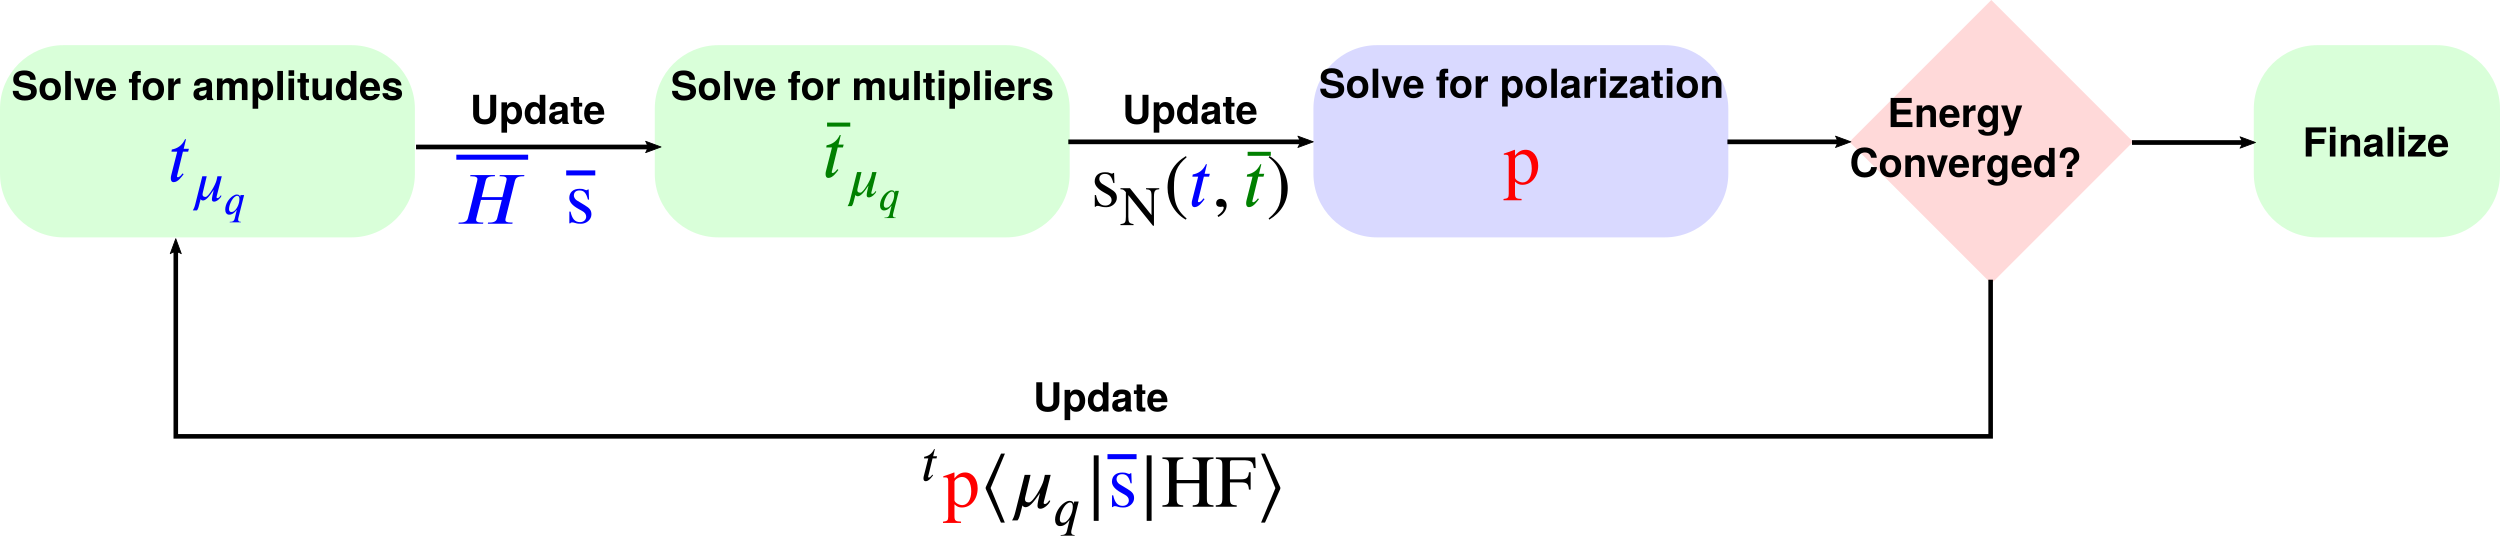
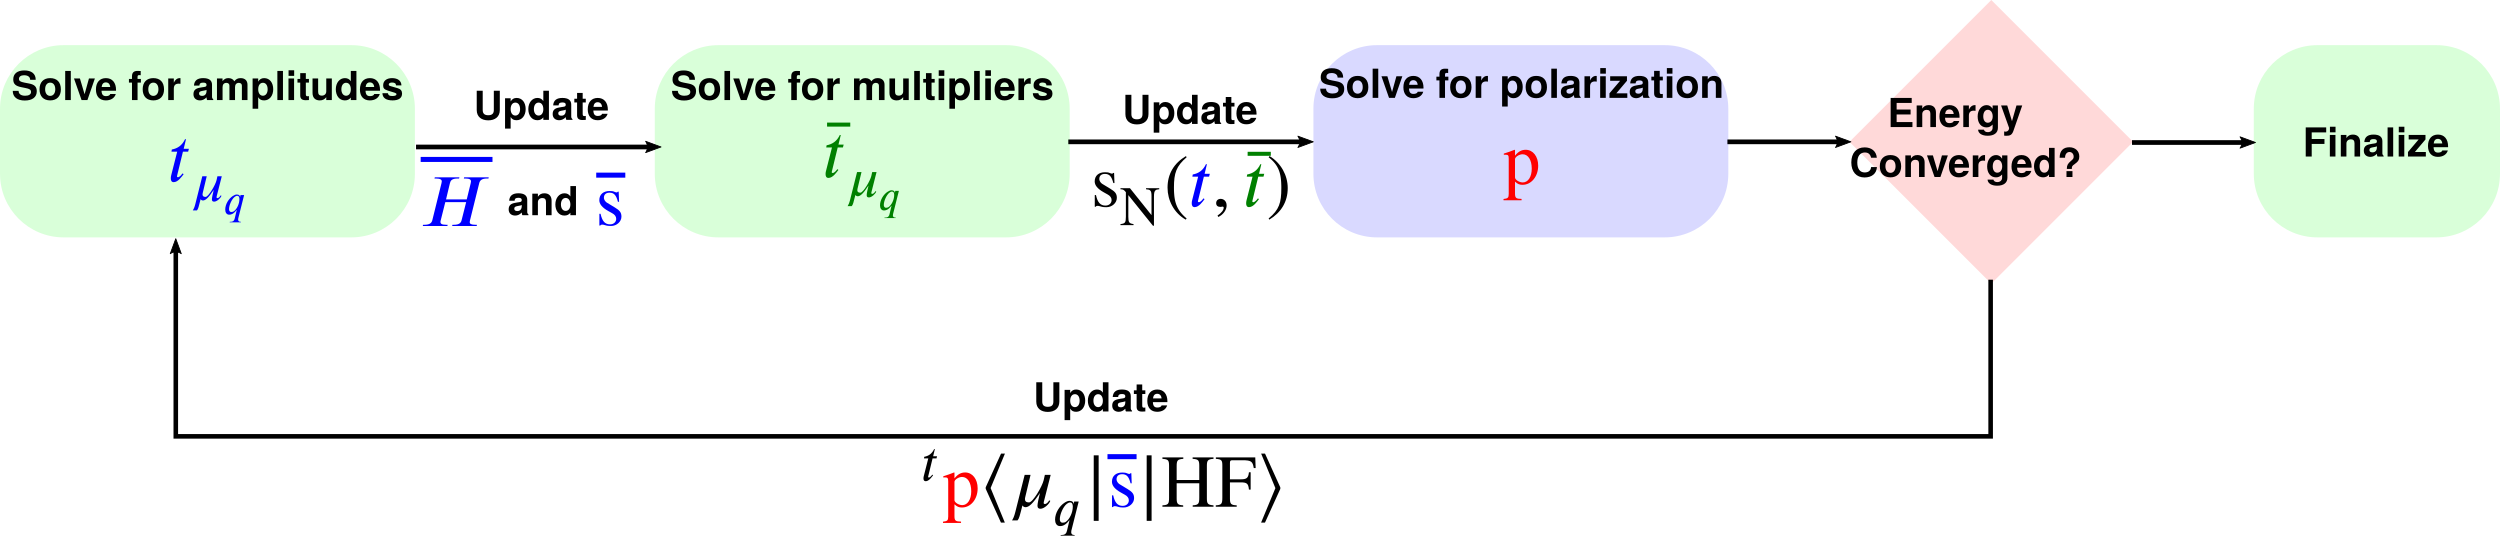
<svg xmlns="http://www.w3.org/2000/svg" width="375.977mm" height="80.556mm" viewBox="0 0 1332.201 285.436" id="svg2" version="1.1">
  <defs id="defs4">
    <marker orient="auto" refY="0" refX="0" id="marker10873" style="overflow:visible">
      <path id="path10875" style="fill:#000000;fill-opacity:1;fill-rule:evenodd;stroke:#000000;stroke-width:0.625;stroke-linejoin:round;stroke-opacity:1" d="M 8.719,4.034 -2.207,0.016 8.719,-4.002 c -1.745,2.372 -1.735,5.617 -6e-7,8.035 z" transform="matrix(-0.3,0,0,-0.3,0.69,0)" />
    </marker>
    <marker style="overflow:visible" id="marker6535" refX="0" refY="0" orient="auto">
      <path transform="matrix(-0.3,0,0,-0.3,0.69,0)" d="M 8.719,4.034 -2.207,0.016 8.719,-4.002 c -1.745,2.372 -1.735,5.617 -6e-7,8.035 z" style="fill:#000000;fill-opacity:1;fill-rule:evenodd;stroke:#000000;stroke-width:0.625;stroke-linejoin:round;stroke-opacity:1" id="path6537" />
    </marker>
    <marker orient="auto" refY="0" refX="0" id="Arrow2Send" style="overflow:visible">
      <path id="path5075" style="fill:#000000;fill-opacity:1;fill-rule:evenodd;stroke:#000000;stroke-width:0.625;stroke-linejoin:round;stroke-opacity:1" d="M 8.719,4.034 -2.207,0.016 8.719,-4.002 c -1.745,2.372 -1.735,5.617 -6e-7,8.035 z" transform="matrix(-0.3,0,0,-0.3,0.69,0)" />
    </marker>
    <marker orient="auto" refY="0" refX="0" id="Arrow2Send-3-3" style="overflow:visible">
      <path id="path5075-9-9" style="fill:#000000;fill-opacity:1;fill-rule:evenodd;stroke:#000000;stroke-width:0.625;stroke-linejoin:round;stroke-opacity:1" d="M 8.719,4.034 -2.207,0.016 8.719,-4.002 c -1.745,2.372 -1.735,5.617 -6e-7,8.035 z" transform="matrix(-0.3,0,0,-0.3,0.69,0)" />
    </marker>
    <marker orient="auto" refY="0" refX="0" id="Arrow2Send-3-3-4" style="overflow:visible">
      <path id="path5075-9-9-1" style="fill:#000000;fill-opacity:1;fill-rule:evenodd;stroke:#000000;stroke-width:0.625;stroke-linejoin:round;stroke-opacity:1" d="M 8.719,4.034 -2.207,0.016 8.719,-4.002 c -1.745,2.372 -1.735,5.617 -6e-7,8.035 z" transform="matrix(-0.3,0,0,-0.3,0.69,0)" />
    </marker>
  </defs>
  <g id="layer1" transform="translate(239.0172,-290.5999)" style="display:inline">
    <rect style="opacity:0.15;fill:#00ff00;fill-opacity:1;stroke:none;stroke-width:5;stroke-linecap:butt;stroke-linejoin:miter;stroke-miterlimit:4;stroke-dasharray:none;stroke-dashoffset:0;stroke-opacity:1" id="rect4138-9" width="221.09" height="102.436" x="109.902" y="314.661" rx="33.903" ry="33.903" />
    <rect style="opacity:0.15;fill:#00ff00;fill-opacity:1;stroke:none;stroke-width:5;stroke-linecap:butt;stroke-linejoin:miter;stroke-miterlimit:4;stroke-dasharray:none;stroke-dashoffset:0;stroke-opacity:1" id="rect4138" width="221.09" height="102.436" x="-239.017" y="314.661" rx="33.903" ry="33.903" />
    <rect style="opacity:0.15;fill:#0000ff;fill-opacity:1;stroke:none;stroke-width:5;stroke-linecap:butt;stroke-linejoin:miter;stroke-miterlimit:4;stroke-dasharray:none;stroke-dashoffset:0;stroke-opacity:1" id="rect4138-93" width="221.09" height="102.436" x="460.873" y="314.661" rx="33.903" ry="33.903" />
    <path style="opacity:0.15;fill:#ff0000;fill-opacity:1;stroke:none;stroke-width:5;stroke-linecap:butt;stroke-linejoin:miter;stroke-miterlimit:4;stroke-dasharray:none;stroke-dashoffset:0;stroke-opacity:1" id="path5014" d="m 822.093,441.739 -75.57,-75.57 75.57,-75.57 75.57,75.57 z" />
    <rect style="opacity:0.15;fill:#00ff00;fill-opacity:1;stroke:none;stroke-width:5;stroke-linecap:butt;stroke-linejoin:miter;stroke-miterlimit:4;stroke-dasharray:none;stroke-dashoffset:0;stroke-opacity:1" id="rect4138-9-2" width="131.191" height="102.436" x="961.993" y="314.661" rx="33.903" ry="33.903" />
    <path style="display:inline;fill:none;fill-rule:evenodd;stroke:#000000;stroke-width:2.5;stroke-linecap:butt;stroke-linejoin:miter;stroke-miterlimit:4;stroke-dasharray:none;stroke-opacity:1;marker-end:url(#Arrow2Send)" d="m -17.322,368.925 127.16,0" id="path5036" />
    <path style="display:inline;fill:none;fill-rule:evenodd;stroke:#000000;stroke-width:2.5;stroke-linecap:butt;stroke-linejoin:miter;stroke-miterlimit:4;stroke-dasharray:none;stroke-opacity:1;marker-end:url(#marker10873)" d="m 330.266,366.182 127.16,0" id="path5036-4" />
    <path style="display:inline;fill:none;fill-rule:evenodd;stroke:#000000;stroke-width:2.5;stroke-linecap:butt;stroke-linejoin:miter;stroke-miterlimit:4;stroke-dasharray:none;stroke-opacity:1;marker-end:url(#Arrow2Send-3-3)" d="m 681.487,366.182 62.407,0" id="path5036-4-0" />
    <path style="display:inline;fill:none;fill-rule:evenodd;stroke:#000000;stroke-width:2.5;stroke-linecap:butt;stroke-linejoin:miter;stroke-miterlimit:4;stroke-dasharray:none;stroke-opacity:1;marker-end:url(#Arrow2Send-3-3-4)" d="m 897.085,366.544 62.407,0" id="path5036-4-0-7" />
    <path style="display:inline;fill:none;fill-rule:evenodd;stroke:#000000;stroke-width:2.435;stroke-linecap:butt;stroke-linejoin:miter;stroke-miterlimit:4;stroke-dasharray:none;stroke-opacity:1;marker-end:url(#marker6535)" d="m 821.759,439.654 0,83.468 -967.103,0 0,-102.018" id="path10590" />
  </g>
  <g id="layer2" transform="translate(239.0172,-290.5999)" style="display:inline">
    <text xml:space="preserve" style="font-style:normal;font-weight:normal;font-size:21.292px;line-height:125%;font-family:sans-serif;letter-spacing:0px;word-spacing:0px;fill:#000000;fill-opacity:1;stroke:none;stroke-width:1px;stroke-linecap:butt;stroke-linejoin:miter;stroke-opacity:1" x="118.401" y="343.916" id="text4162-4">
      <tspan x="118.401" y="343.916" style="font-style:normal;font-variant:normal;font-weight:bold;font-stretch:normal;font-family:'TeX Gyre Heros';-inkscape-font-specification:'TeX Gyre Heros Bold'" id="tspan4967">Solve for multipliers</tspan>
    </text>
    <text xml:space="preserve" style="font-style:normal;font-weight:normal;font-size:21.292px;line-height:125%;font-family:sans-serif;letter-spacing:0px;word-spacing:0px;fill:#000000;fill-opacity:1;stroke:none;stroke-width:1px;stroke-linecap:butt;stroke-linejoin:miter;stroke-opacity:1" x="463.814" y="342.735" id="text4162-8">
      <tspan id="tspan4164-3" x="463.814" y="342.735" style="font-style:normal;font-variant:normal;font-weight:bold;font-stretch:normal;font-family:'TeX Gyre Heros';-inkscape-font-specification:'TeX Gyre Heros Bold'">Solve for polarization</tspan>
    </text>
    <text xml:space="preserve" style="font-style:normal;font-weight:normal;font-size:21.292px;line-height:125%;font-family:sans-serif;letter-spacing:0px;word-spacing:0px;fill:#000000;fill-opacity:1;stroke:none;stroke-width:1px;stroke-linecap:butt;stroke-linejoin:miter;stroke-opacity:1" x="822.257" y="358.302" id="text4162-8-2">
      <tspan id="tspan4164-3-9" x="822.257" y="358.302" style="font-style:normal;font-variant:normal;font-weight:bold;font-stretch:normal;font-family:'TeX Gyre Heros';-inkscape-font-specification:'TeX Gyre Heros Bold';text-align:center;text-anchor:middle">Energy</tspan>
      <tspan x="822.257" y="384.917" style="font-style:normal;font-variant:normal;font-weight:bold;font-stretch:normal;font-family:'TeX Gyre Heros';-inkscape-font-specification:'TeX Gyre Heros Bold';text-align:center;text-anchor:middle" id="tspan5034">Converged?</tspan>
    </text>
-     <text xml:space="preserve" style="font-style:normal;font-weight:normal;font-size:21.292px;line-height:125%;font-family:sans-serif;letter-spacing:0px;word-spacing:0px;fill:#000000;fill-opacity:1;stroke:none;stroke-width:1px;stroke-linecap:butt;stroke-linejoin:miter;stroke-opacity:1" x="11.475" y="356.65" id="text4162-4-9">
-       <tspan x="11.475" y="356.65" style="font-style:normal;font-variant:normal;font-weight:bold;font-stretch:normal;font-family:'TeX Gyre Heros';-inkscape-font-specification:'TeX Gyre Heros Bold'" id="tspan4967-5">Update</tspan>
+     <text xml:space="preserve" style="font-style:normal;font-weight:normal;font-size:21.292px;line-height:125%;font-family:sans-serif;letter-spacing:0px;word-spacing:0px;fill:#000000;fill-opacity:1;stroke:none;stroke-width:1px;stroke-linecap:butt;stroke-linejoin:miter;stroke-opacity:1" x="31.448" y="405.285" id="text4162-4-9">
+       <tspan x="31.448" y="405.285" style="font-style:normal;font-variant:normal;font-weight:bold;font-stretch:normal;font-family:'TeX Gyre Heros';-inkscape-font-specification:'TeX Gyre Heros Bold'" id="tspan4967-5">and</tspan>
    </text>
    <text xml:space="preserve" style="font-style:normal;font-weight:normal;font-size:21.292px;line-height:125%;font-family:sans-serif;letter-spacing:0px;word-spacing:0px;fill:#000000;fill-opacity:1;stroke:none;stroke-width:1px;stroke-linecap:butt;stroke-linejoin:miter;stroke-opacity:1" x="359.063" y="356.65" id="text4162-4-9-5">
      <tspan x="359.063" y="356.65" style="font-style:normal;font-variant:normal;font-weight:bold;font-stretch:normal;font-family:'TeX Gyre Heros';-inkscape-font-specification:'TeX Gyre Heros Bold'" id="tspan4967-5-7">Update</tspan>
    </text>
    <text xml:space="preserve" style="font-style:normal;font-weight:normal;font-size:21.292px;line-height:125%;font-family:sans-serif;letter-spacing:0px;word-spacing:0px;fill:#000000;fill-opacity:1;stroke:none;stroke-width:1px;stroke-linecap:butt;stroke-linejoin:miter;stroke-opacity:1" x="988.087" y="374.005" id="text4162-8-9">
      <tspan id="tspan4164-3-0" x="988.087" y="374.005" style="font-style:normal;font-variant:normal;font-weight:bold;font-stretch:normal;font-family:'TeX Gyre Heros';-inkscape-font-specification:'TeX Gyre Heros Bold'">Finalize</tspan>
    </text>
    <text xml:space="preserve" style="font-style:normal;font-weight:normal;font-size:21.292px;line-height:125%;font-family:sans-serif;letter-spacing:0px;word-spacing:0px;fill:#000000;fill-opacity:1;stroke:none;stroke-width:1px;stroke-linecap:butt;stroke-linejoin:miter;stroke-opacity:1" x="311.568" y="509.851" id="text4162-4-9-5-5">
      <tspan x="311.568" y="509.851" style="font-style:normal;font-variant:normal;font-weight:bold;font-stretch:normal;font-family:'TeX Gyre Heros';-inkscape-font-specification:'TeX Gyre Heros Bold'" id="tspan4967-5-7-0">Update</tspan>
    </text>
    <text xml:space="preserve" style="font-style:normal;font-weight:normal;font-size:21.292px;line-height:125%;font-family:sans-serif;letter-spacing:0px;word-spacing:0px;fill:#000000;fill-opacity:1;stroke:none;stroke-width:1px;stroke-linecap:butt;stroke-linejoin:miter;stroke-opacity:1" x="-232.909" y="343.916" id="text4162">
      <tspan id="tspan4164" x="-232.909" y="343.916" style="font-style:normal;font-variant:normal;font-weight:bold;font-stretch:normal;font-family:'TeX Gyre Heros';-inkscape-font-specification:'TeX Gyre Heros Bold'">Solve for amplitudes</tspan>
    </text>
    <g id="g4900" transform="matrix(0.75,0,0,0.75,-306.2994,196.9211)">
      <g id="g4187" transform="translate(-89.25705,-103.634)">
        <g word-spacing="normal" letter-spacing="normal" font-size-adjust="none" font-stretch="normal" font-weight="normal" font-variant="normal" font-style="normal" stroke-miterlimit="10.433" xml:space="preserve" transform="matrix(1.062992,0,0,-1.062992,-186.0236,789.2717)" id="content" style="font-style:normal;font-variant:normal;font-weight:normal;font-stretch:normal;letter-spacing:normal;word-spacing:normal;text-anchor:start;fill:none;fill-opacity:1;fill-rule:evenodd;stroke:#000000;stroke-linecap:butt;stroke-linejoin:miter;stroke-miterlimit:10.433;stroke-dasharray:none;stroke-dashoffset:0;stroke-opacity:1">
          <path id="path4190" d="m 469.61,428.03 -3.48,0 1.55,6.42 -0.64,0 c -2.05,-4.33 -5.1,-6.17 -8.83,-6.88 l -0.25,-1.45 3.84,0 -4.05,-15.94 c -0.14,-0.54 -0.23,-1.18 -0.23,-1.84 0,-1.34 0.39,-2.59 1.94,-2.59 2.93,0 5.42,3.79 6.62,5.32 l -0.64,0.57 c -1.84,-2.5 -3,-2.6 -3,-2.6 -0.64,0 -0.8,0.3 -0.8,0.6 0,0.15 0.05,0.4 0.11,0.54 l 3.88,15.94 3.48,0 z" style="fill:#0000ff;fill-opacity:1;stroke-width:0" />
          <path id="path4192" d="m 491.59,409.67 -2.91,0 -0.59,-2.64 c -0.7,-3.09 -5.38,-11.15 -7.34,-11.15 -1.5,0 -2.02,0.67 -2.02,1.68 0,0.33 0.08,0.67 0.14,1 l 2.66,11.11 -2.96,0 -4.65,-18.53 c -0.56,-2.26 -1.16,-3.5 -1.67,-4.25 l 2.75,0 c 0.86,0.97 1.12,2.23 2.46,7.53 0.19,-0.51 0.9,-0.92 1.54,-0.92 1.7,0 3.61,1.67 7.23,7.12 -0.72,-2.87 -1.23,-5.34 -1.23,-6.39 0,-1.03 0.43,-1.51 1.53,-1.51 1.75,0 4.31,2.31 4.87,3.95 l -0.56,0.22 c -0.44,-0.78 -1.27,-1.8 -2.13,-1.8 -0.43,0 -0.62,0.24 -0.62,0.53 0,0.38 0.14,0.86 0.3,1.46 z" style="fill:#0000ff;fill-opacity:1;stroke-width:0" />
          <path id="path4194" d="m 506.52,397.11 -2.41,0 -0.22,-1.16 -0.08,0 c -0.06,0.78 -0.72,1.55 -2.15,1.55 l 0.26,-0.86 c 1.08,0 1.47,-0.92 1.47,-2.2 l 0,0 c 0,-3.38 -1.8,-6.77 -3.67,-8.11 -0.53,-0.39 -1.22,-0.52 -1.72,-0.52 -1.28,0 -1.56,1.08 -1.56,1.89 0,2.61 1.76,6.58 3.67,8.13 0.59,0.48 1.19,0.81 1.81,0.81 l -0.26,0.86 c -0.83,0 -1.78,-0.39 -2.71,-1.02 -2.65,-1.71 -5.04,-5.39 -5.04,-9.06 0,-1.69 0.75,-3.42 2.65,-3.42 1.08,0 2.86,0.3 4.86,3.08 l 0.17,0 -1.31,-5.49 c -0.26,-1.11 -0.73,-2.32 -2.76,-2.32 l -0.57,0 -0.09,-0.36 7.45,0 0.1,0.36 -0.43,0 c -0.89,0 -1.46,0.53 -1.46,1.42 0,0.28 0,0.58 0.09,0.87 z" style="fill:#0000ff;fill-opacity:1;stroke-width:0" />
        </g>
      </g>
    </g>
    <g id="g4926" transform="matrix(0.75,0,0,0.75,-163.1506,110.6538)">
      <g transform="translate(185.1035,8.386568)" id="g4226">
        <g style="font-style:normal;font-variant:normal;font-weight:normal;font-stretch:normal;letter-spacing:normal;word-spacing:normal;text-anchor:start;fill:none;fill-opacity:1;fill-rule:evenodd;stroke:#000000;stroke-linecap:butt;stroke-linejoin:miter;stroke-miterlimit:10.433;stroke-dasharray:none;stroke-dashoffset:0;stroke-opacity:1" id="g4228" transform="matrix(1.062992,0,0,-1.062992,-186.0236,789.2717)" xml:space="preserve" stroke-miterlimit="10.433" font-style="normal" font-variant="normal" font-weight="normal" font-stretch="normal" font-size-adjust="none" letter-spacing="normal" word-spacing="normal">
          <polygon style="fill:#008000;fill-opacity:1;stroke-width:0" points="474.02,442.74 458.52,442.74 458.52,440.05 474.02,440.05 " id="polygon4230" />
          <path style="fill:#008000;fill-opacity:1;stroke-width:0" d="m 469.61,428.03 -3.48,0 1.55,6.42 -0.64,0 c -2.05,-4.33 -5.1,-6.17 -8.83,-6.88 l -0.25,-1.45 3.84,0 -4.05,-15.94 c -0.14,-0.54 -0.23,-1.18 -0.23,-1.84 0,-1.34 0.39,-2.59 1.94,-2.59 2.93,0 5.42,3.79 6.62,5.32 l -0.64,0.57 c -1.84,-2.5 -3,-2.6 -3,-2.6 -0.64,0 -0.8,0.3 -0.8,0.6 0,0.15 0.05,0.4 0.11,0.54 l 3.88,15.94 3.48,0 z" id="path4232" />
          <path style="fill:#008000;fill-opacity:1;stroke-width:0" d="m 491.59,409.67 -2.91,0 -0.59,-2.64 c -0.7,-3.09 -5.38,-11.15 -7.34,-11.15 -1.5,0 -2.02,0.67 -2.02,1.68 0,0.33 0.08,0.67 0.14,1 l 2.66,11.11 -2.96,0 -4.65,-18.53 c -0.56,-2.26 -1.16,-3.5 -1.67,-4.25 l 2.75,0 c 0.86,0.97 1.12,2.23 2.46,7.53 0.19,-0.51 0.9,-0.92 1.54,-0.92 1.7,0 3.61,1.67 7.23,7.12 -0.72,-2.87 -1.23,-5.34 -1.23,-6.39 0,-1.03 0.43,-1.51 1.53,-1.51 1.75,0 4.31,2.31 4.87,3.95 l -0.56,0.22 c -0.44,-0.78 -1.27,-1.8 -2.13,-1.8 -0.43,0 -0.62,0.24 -0.62,0.53 0,0.38 0.14,0.86 0.3,1.46 z" id="path4234" />
          <path style="fill:#008000;fill-opacity:1;stroke-width:0" d="m 506.52,397.11 -2.41,0 -0.22,-1.16 -0.08,0 c -0.06,0.78 -0.72,1.55 -2.15,1.55 l 0.26,-0.86 c 1.08,0 1.47,-0.92 1.47,-2.2 l 0,0 c 0,-3.38 -1.8,-6.77 -3.67,-8.11 -0.53,-0.39 -1.22,-0.52 -1.72,-0.52 -1.28,0 -1.56,1.08 -1.56,1.89 0,2.61 1.76,6.58 3.67,8.13 0.59,0.48 1.19,0.81 1.81,0.81 l -0.26,0.86 c -0.83,0 -1.78,-0.39 -2.71,-1.02 -2.65,-1.71 -5.04,-5.39 -5.04,-9.06 0,-1.69 0.75,-3.42 2.65,-3.42 1.08,0 2.86,0.3 4.86,3.08 l 0.17,0 -1.31,-5.49 c -0.26,-1.11 -0.73,-2.32 -2.76,-2.32 l -0.57,0 -0.09,-0.36 7.45,0 0.1,0.36 -0.43,0 c -0.89,0 -1.46,0.53 -1.46,1.42 0,0.28 0,0.58 0.09,0.87 z" id="path4236" />
        </g>
      </g>
    </g>
    <g id="g4913" transform="matrix(0.75,0,0,0.75,6.64831,202.2137)">
      <g id="g4366" transform="translate(149.3472,-92.94436)">
        <g id="g4368" transform="matrix(1.062992,0,0,-1.062992,-186.0236,789.2717)" xml:space="preserve" stroke-miterlimit="10.433" font-style="normal" font-variant="normal" font-weight="normal" font-stretch="normal" font-size-adjust="none" letter-spacing="normal" word-spacing="normal" style="font-style:normal;font-variant:normal;font-weight:normal;font-stretch:normal;letter-spacing:normal;word-spacing:normal;text-anchor:start;fill:none;fill-opacity:1;fill-rule:evenodd;stroke:#000000;stroke-linecap:butt;stroke-linejoin:miter;stroke-miterlimit:10.433;stroke-dasharray:none;stroke-dashoffset:0;stroke-opacity:1">
          <path d="m 463.28,421.2 -0.13,0.08 -0.12,0.08 -0.12,0.09 -0.12,0.09 -0.11,0.09 -0.11,0.1 -0.11,0.1 -0.1,0.1 -0.1,0.1 -0.09,0.11 -0.09,0.1 -0.09,0.11 -0.08,0.11 -0.08,0.11 -0.07,0.11 -0.07,0.11 -0.07,0.12 -0.06,0.11 -0.06,0.12 -0.05,0.11 -0.05,0.12 -0.04,0.11 -0.04,0.12 -0.04,0.11 -0.03,0.11 -0.03,0.12 -0.02,0.11 -0.02,0.11 -0.02,0.11 -0.01,0.11 -0.01,0.11 0,0.1 c 0,2.33 1.59,3.37 3.74,3.37 3,0 4.48,-1.64 5.64,-6.12 l 0.75,0 -0.25,6.78 -0.55,0 c -0.41,-0.45 -0.61,-0.5 -0.8,-0.5 -0.36,0 -0.86,0.16 -1.4,0.39 -1.05,0.5 -2.15,0.56 -3.33,0.56 -4.1,0 -6.88,-2.2 -6.88,-6.14 0,-2.53 1.85,-4.92 5.97,-7.22 l 2.69,-1.5 c 1.66,-0.89 2.64,-2.18 2.64,-3.73 0,-2.05 -1.59,-3.69 -4.13,-3.69 -3.43,0 -5.28,2.21 -6.32,7.03 l -0.8,0 0,-7.82 0.64,0 c 0.3,0.5 0.61,0.61 1.2,0.61 0.55,0 1.1,-0.07 2.28,-0.46 1.16,-0.4 2.6,-0.45 3.65,-0.45 3.79,0 6.98,2.89 6.98,6.23 0,2.83 -1.2,4.19 -4.39,6.13 z" id="path4372" style="fill:#000000;stroke-width:0" />
          <path d="m 501.2,418.41 -8.83,0 0,-0.71 c 1.64,-0.18 2.31,-0.26 2.94,-0.98 0.56,-0.63 0.72,-1.75 0.72,-3.64 l 0,-12.69 -14.41,18.02 -6.33,0 0,-0.71 c 1.83,0 2.38,-0.45 3.61,-1.98 l 0,-16.41 c 0,-3.98 -0.56,-4.54 -3.61,-4.89 l 0,-0.7 8.72,0 0,0.7 c -2.87,0.42 -3.47,1.05 -3.47,4.89 l 0,14.47 16.46,-20.47 0.67,0 0,19.31 c 0,2.96 0.36,3.77 1.08,4.41 0.48,0.41 1.04,0.52 2.45,0.67 z" id="path4374" style="fill:#000000;stroke-width:0" />
          <path d="m 519.5,398.18 -0.64,0.55 -0.6,0.55 -0.58,0.54 -0.54,0.55 -0.52,0.55 -0.49,0.55 -0.46,0.55 -0.43,0.56 -0.41,0.56 -0.38,0.57 -0.36,0.57 -0.33,0.58 -0.31,0.58 -0.29,0.6 -0.26,0.6 -0.25,0.61 -0.22,0.63 -0.21,0.63 -0.18,0.64 -0.17,0.66 -0.15,0.67 -0.13,0.69 -0.11,0.69 -0.11,0.72 -0.08,0.72 -0.07,0.75 -0.06,0.76 -0.05,0.78 -0.04,0.8 -0.02,0.82 -0.01,0.83 -0.01,0.86 c 0,9.61 1.55,14.25 8.47,20.17 l -0.44,0.8 c -7.98,-4.72 -12.31,-11.91 -12.31,-21.11 0,-8.48 4.28,-16.89 12.16,-21.37 z" id="path4376" style="fill:#000000;stroke-width:0" />
          <path d="m 535.01,428.03 -3.48,0 1.54,6.42 -0.64,0 c -2.04,-4.33 -5.09,-6.17 -8.83,-6.88 l -0.25,-1.45 3.85,0 -4.05,-15.94 c -0.14,-0.54 -0.23,-1.18 -0.23,-1.84 0,-1.34 0.39,-2.59 1.93,-2.59 2.94,0 5.43,3.79 6.63,5.32 l -0.64,0.57 c -1.84,-2.5 -3,-2.6 -3,-2.6 -0.64,0 -0.8,0.3 -0.8,0.6 0,0.15 0.05,0.4 0.11,0.54 l 3.88,15.94 3.48,0 z" id="path4378" style="fill:#0000ff;fill-opacity:1;stroke-width:0" />
          <path d="m 540.66,399.17 0.31,0.16 0.32,0.17 0.3,0.17 0.29,0.19 0.29,0.19 0.28,0.2 0.27,0.2 0.26,0.21 0.25,0.22 0.24,0.23 0.24,0.23 0.22,0.23 0.22,0.24 0.2,0.25 0.2,0.25 0.18,0.25 0.18,0.26 0.17,0.26 0.15,0.26 0.15,0.27 0.13,0.27 0.12,0.28 0.11,0.27 0.11,0.28 0.09,0.28 0.07,0.27 0.07,0.29 0.06,0.28 0.04,0.28 0.03,0.28 0.02,0.28 0,0.28 c 0,2.59 -1.75,4.33 -3.98,4.33 -1.8,0 -3,-1.14 -3,-2.85 0,-1.68 1.05,-2.53 2.89,-2.53 0.55,0 1.05,0.21 1.45,0.21 0.39,0 0.69,-0.32 0.69,-0.66 0,-1.64 -1.39,-3.49 -4.12,-5.33 z" id="path4380" style="fill:#000000;stroke-width:0" />
          <polygon points="560.28,440.05 575.78,440.05 575.78,442.74 560.28,442.74 " id="polygon4382" style="fill:#008000;fill-opacity:1;stroke-width:0" />
          <path d="m 571.38,428.03 -3.49,0 1.55,6.42 -0.64,0 c -2.05,-4.33 -5.1,-6.17 -8.83,-6.88 l -0.25,-1.45 3.84,0 -4.04,-15.94 c -0.14,-0.54 -0.24,-1.18 -0.24,-1.84 0,-1.34 0.39,-2.59 1.94,-2.59 2.94,0 5.42,3.79 6.62,5.32 l -0.64,0.57 c -1.84,-2.5 -3,-2.6 -3,-2.6 -0.64,0 -0.79,0.3 -0.79,0.6 0,0.15 0.04,0.4 0.11,0.54 l 3.87,15.94 3.49,0 z" id="path4384" style="fill:#008000;fill-opacity:1;stroke-width:0" />
          <path d="m 574.32,439.07 0.66,-0.53 0.62,-0.53 0.6,-0.54 0.56,-0.53 0.53,-0.54 0.5,-0.55 0.46,-0.54 0.44,-0.56 0.42,-0.55 0.38,-0.57 0.36,-0.57 0.33,-0.58 0.31,-0.59 0.28,-0.59 0.26,-0.61 0.24,-0.61 0.22,-0.63 0.2,-0.63 0.17,-0.65 0.16,-0.66 0.15,-0.68 0.12,-0.69 0.11,-0.7 0.09,-0.72 0.08,-0.73 0.07,-0.75 0.05,-0.77 0.04,-0.78 0.03,-0.81 0.03,-0.82 0.01,-0.84 0,-0.86 c 0,-9.68 -1.4,-14.35 -8.48,-20.18 l 0.45,-0.79 c 7.92,4.82 12.31,11.9 12.31,21.12 0,8.47 -4.53,16.78 -12.15,21.36 z" id="path4386" style="fill:#000000;stroke-width:0" />
        </g>
      </g>
    </g>
    <g id="g4907" transform="matrix(0.75,0,0,0.75,313.1797,128.2108)">
      <g id="g4474" transform="translate(33.54627,-10.18369)">
        <g word-spacing="normal" letter-spacing="normal" font-size-adjust="none" font-stretch="normal" font-weight="normal" font-variant="normal" font-style="normal" stroke-miterlimit="10.433" xml:space="preserve" transform="matrix(1.062992,0,0,-1.062992,-186.0236,789.2717)" id="g4476" style="font-style:normal;font-variant:normal;font-weight:normal;font-stretch:normal;letter-spacing:normal;word-spacing:normal;text-anchor:start;fill:none;fill-opacity:1;fill-rule:evenodd;stroke:#000000;stroke-linecap:butt;stroke-linejoin:miter;stroke-miterlimit:10.433;stroke-dasharray:none;stroke-dashoffset:0;stroke-opacity:1">
          <path id="path4480" d="m 463.44,429.01 -0.3,0.11 c -2.64,-1.05 -4.43,-1.7 -7.17,-2.55 l 0,-0.79 c 0.44,0.04 0.8,0.04 1.24,0.04 1.7,0 2.04,-0.5 2.04,-2.82 l 0,-23.33 c 0,-2.6 -0.54,-3.14 -3.48,-3.44 l 0,-0.84 12.06,0 0,0.89 c -3.75,0.06 -4.39,0.61 -4.39,3.75 l 0,7.81 c 1.8,-1.64 2.94,-2.14 5.03,-2.14 l 0.16,1.59 c -2.34,0 -5.19,1.8 -5.19,3.3 l 0,12.25 c 0,1.5 2.8,3.28 5.08,3.28 3.69,0 6.12,-3.78 6.12,-9.61 0,-5.48 -2.43,-9.22 -6.01,-9.22 l -0.16,-1.59 c 5.92,0 10.47,5.58 10.47,12.81 0,6.17 -3.5,10.61 -8.33,10.61 -2.78,0 -4.98,-1.2 -7.17,-3.94 z" style="fill:#ff0000;fill-opacity:1;stroke-width:0" />
        </g>
      </g>
    </g>
    <g id="g4565" transform="matrix(0.75,0,0,0.75,28.25567,292.5281)">
      <g word-spacing="normal" letter-spacing="normal" font-size-adjust="none" font-stretch="normal" font-weight="normal" font-variant="normal" font-style="normal" stroke-miterlimit="10.433" xml:space="preserve" transform="matrix(1.062992,0,0,-1.062992,-186.0236,789.2717)" id="g4567" style="font-style:normal;font-variant:normal;font-weight:normal;font-stretch:normal;letter-spacing:normal;word-spacing:normal;text-anchor:start;fill:none;fill-opacity:1;fill-rule:evenodd;stroke:#000000;stroke-linecap:butt;stroke-linejoin:miter;stroke-miterlimit:10.433;stroke-dasharray:none;stroke-dashoffset:0;stroke-opacity:1">
        <g id="g4874">
          <path style="fill:#000000;stroke-width:0" d="m 466.07,439.93 -2.61,0 1.15,4.81 -0.48,0 c -1.53,-3.23 -3.8,-4.62 -6.59,-5.14 l -0.19,-1.08 2.87,0 -3.03,-11.93 c -0.11,-0.41 -0.19,-0.89 -0.19,-1.38 0,-1.01 0.32,-1.94 1.47,-1.94 2.19,0 4.07,2.83 4.96,3.99 l -0.49,0.4 c -1.37,-1.86 -2.23,-1.93 -2.23,-1.93 -0.49,0 -0.6,0.22 -0.6,0.45 0,0.11 0.03,0.3 0.07,0.41 l 2.9,11.93 2.63,0 z" id="path4569" />
          <path style="fill:#ff0000;fill-opacity:1;stroke-width:0" d="m 477.72,429.01 -0.29,0.11 c -2.64,-1.05 -4.44,-1.7 -7.18,-2.55 l 0,-0.79 c 0.44,0.04 0.8,0.04 1.24,0.04 1.7,0 2.05,-0.5 2.05,-2.82 l 0,-23.33 c 0,-2.6 -0.55,-3.14 -3.49,-3.44 l 0,-0.84 12.06,0 0,0.89 c -3.75,0.06 -4.39,0.61 -4.39,3.75 l 0,7.81 c 1.8,-1.64 2.94,-2.14 5.03,-2.14 l 0.16,1.59 c -2.34,0 -5.19,1.8 -5.19,3.3 l 0,12.25 c 0,1.5 2.8,3.28 5.08,3.28 3.69,0 6.13,-3.78 6.13,-9.61 0,-5.48 -2.44,-9.22 -6.02,-9.22 l -0.16,-1.59 c 5.93,0 10.47,5.58 10.47,12.81 0,6.17 -3.5,10.61 -8.33,10.61 -2.78,0 -4.98,-1.2 -7.17,-3.94 z" id="path4571" />
          <polygon style="fill:#000000;stroke-width:0" points="508.8,395.59 511.4,395.59 501.88,418.7 511.45,441.71 508.85,441.71 498.6,419.2 498.6,418.2 " id="polygon4573" />
          <path style="fill:#000000;stroke-width:0" d="m 542.03,427.53 -3.88,0 -0.8,-3.55 c -0.95,-4.12 -7.17,-14.89 -9.82,-14.89 -2,0 -2.7,0.89 -2.7,2.23 0,0.46 0.11,0.91 0.2,1.36 l 3.55,14.85 -3.93,0 -6.24,-24.77 c -0.75,-3.05 -1.55,-4.69 -2.23,-5.69 l 3.68,0 c 1.14,1.3 1.49,3 3.29,10.08 0.25,-0.7 1.2,-1.25 2.04,-1.25 2.28,0 4.83,2.24 9.66,9.52 -0.94,-3.85 -1.64,-7.13 -1.64,-8.52 0,-1.4 0.59,-2.04 2.04,-2.04 2.35,0 5.78,3.09 6.53,5.28 l -0.75,0.29 c -0.6,-1.04 -1.7,-2.39 -2.84,-2.39 -0.59,0 -0.84,0.3 -0.84,0.71 0,0.5 0.2,1.14 0.39,1.93 z" id="path4575" />
          <path style="fill:#000000;stroke-width:0" d="m 560.75,409.67 -3.02,0 -0.26,-1.45 -0.12,0 c -0.07,0.97 -0.88,1.94 -2.68,1.94 l 0.33,-1.08 c 1.34,0 1.82,-1.16 1.82,-2.75 l 0,0 c 0,-4.22 -2.23,-8.47 -4.57,-10.14 -0.68,-0.5 -1.53,-0.64 -2.18,-0.64 -1.59,0 -1.93,1.34 -1.93,2.34 0,3.28 2.2,8.25 4.59,10.19 0.75,0.59 1.49,1 2.27,1 l -0.33,1.08 c -1.05,0 -2.24,-0.49 -3.39,-1.27 -3.33,-2.16 -6.31,-6.75 -6.31,-11.33 0,-2.12 0.93,-4.29 3.32,-4.29 1.35,0 3.58,0.37 6.08,3.84 l 0.22,0 -1.64,-6.86 c -0.33,-1.37 -0.92,-2.91 -3.47,-2.91 l -0.7,0 -0.11,-0.45 9.31,0 0.12,0.45 -0.53,0 c -1.1,0 -1.82,0.68 -1.82,1.78 0,0.35 0,0.72 0.1,1.1 z" id="path4577" />
          <polygon style="fill:#000000;stroke-width:0" points="574.09,440.57 570.81,440.57 570.81,396.78 574.09,396.78 " id="polygon4579" />
          <polyline style="fill:#0000ff;fill-opacity:1;fill-rule:nonzero;stroke-width:0" points="580,438 599.44,438 599.44,441.36 580,441.36 " id="polyline4581" />
          <path style="fill:#0000ff;fill-opacity:1;stroke-width:0" d="m 588.2,421.2 -0.13,0.08 -0.12,0.08 -0.12,0.09 -0.12,0.09 -0.11,0.09 -0.11,0.1 -0.11,0.1 -0.1,0.1 -0.1,0.1 -0.09,0.11 -0.09,0.1 -0.08,0.11 -0.09,0.11 -0.07,0.11 -0.08,0.11 -0.07,0.11 -0.06,0.12 -0.07,0.11 -0.05,0.12 -0.06,0.11 -0.05,0.12 -0.04,0.11 -0.04,0.12 -0.04,0.11 -0.03,0.11 -0.03,0.12 -0.02,0.11 -0.02,0.11 -0.02,0.11 -0.01,0.11 0,0.11 -0.01,0.1 c 0,2.33 1.6,3.37 3.74,3.37 3,0 4.48,-1.64 5.64,-6.12 l 0.75,0 -0.25,6.78 -0.55,0 c -0.41,-0.45 -0.61,-0.5 -0.8,-0.5 -0.36,0 -0.86,0.16 -1.4,0.39 -1.05,0.5 -2.14,0.56 -3.33,0.56 -4.09,0 -6.88,-2.2 -6.88,-6.14 0,-2.53 1.85,-4.92 5.97,-7.22 l 2.69,-1.5 c 1.66,-0.89 2.64,-2.18 2.64,-3.73 0,-2.05 -1.59,-3.69 -4.12,-3.69 -3.44,0 -5.28,2.21 -6.33,7.03 l -0.8,0 0,-7.82 0.64,0 c 0.3,0.5 0.61,0.61 1.21,0.61 0.54,0 1.09,-0.07 2.28,-0.46 1.15,-0.4 2.59,-0.45 3.64,-0.45 3.79,0 6.98,2.89 6.98,6.23 0,2.83 -1.2,4.19 -4.39,6.13 z" id="path4583" />
          <polygon style="fill:#000000;stroke-width:0" points="609.48,440.57 606.2,440.57 606.2,396.78 609.48,396.78 " id="polygon4585" />
          <path style="fill:#000000;stroke-width:0" d="m 650.86,406.2 0,0.95 c -3.75,0.3 -4.43,1.05 -4.43,4.58 l 0,21.77 c 0,3.84 0.75,4.43 4.43,4.73 l 0,0.95 -13.95,0 0,-0.95 c 3.78,-0.3 4.44,-0.8 4.44,-4.73 l 0,-9.41 -15.11,0 0,9.41 c 0,3.89 0.79,4.43 4.44,4.73 l 0,0.95 -13.96,0 0,-0.95 c 3.85,-0.3 4.44,-0.84 4.44,-4.73 l 0,-21.22 c 0,-4.28 -0.55,-4.88 -4.44,-5.13 l 0,-0.95 13.91,0 -0.05,0.95 c -3.68,0.19 -4.34,1.05 -4.34,4.67 l 0,10.07 15.11,0 0,-9.52 c 0,-4.17 -0.5,-4.97 -4.39,-5.22 l 0,-0.95 z" id="path4587" />
          <path style="fill:#000000;stroke-width:0" d="m 679.03,432.06 -0.25,7.12 -26.35,0 0,-0.95 c 3.84,-0.3 4.34,-0.94 4.34,-4.58 l 0,-21.33 c 0,-4.32 -0.61,-4.92 -4.39,-5.17 l 0,-0.95 14,0 0,0.95 c -3.83,0.19 -4.53,0.85 -4.53,4.63 l 0,10.72 7.08,0 c 4.28,0 5.22,-0.75 5.62,-4.85 l 1.14,0 0,11.61 -1.14,0 c -0.45,-3.87 -1.44,-4.73 -5.62,-4.73 l -7.08,0 0,10.81 c 0,1.55 0.25,1.95 1.68,1.95 l 6.58,0 c 6.04,0 6.92,-0.79 7.67,-5.23 z" id="path4589" />
          <polygon style="fill:#000000;stroke-width:0" points="692.23,418.65 682.66,395.59 685.26,395.59 695.52,418.15 695.52,419.15 685.3,441.71 682.71,441.71 " id="polygon4591" />
        </g>
      </g>
    </g>
-     <g id="g4894" transform="matrix(0.75,0,0,0.75,-19.04831,7.38651)">
+     <g id="g4894" transform="matrix(0.75,0,0,0.75,-38.04831,8.572041)">
      <g transform="translate(-267.7711,179.1131)" id="g4693">
        <g style="font-style:normal;font-variant:normal;font-weight:normal;font-stretch:normal;letter-spacing:normal;word-spacing:normal;text-anchor:start;fill:none;fill-opacity:1;fill-rule:evenodd;stroke:#000000;stroke-linecap:butt;stroke-linejoin:miter;stroke-miterlimit:10.433;stroke-dasharray:none;stroke-dashoffset:0;stroke-opacity:1" word-spacing="normal" letter-spacing="normal" font-size-adjust="none" font-stretch="normal" font-weight="normal" font-variant="normal" font-style="normal" stroke-miterlimit="10.433" xml:space="preserve" transform="matrix(1.062992,0,0,-1.062992,-186.0236,789.2717)" id="g4695">
          <polyline style="fill:#0000ff;fill-opacity:1;fill-rule:nonzero;stroke-width:0" id="polyline4697" points="456,449 504,449 504,452.36 456,452.36 " />
          <path style="fill:#0000ff;fill-opacity:1;stroke-width:0" id="path4699" d="m 501.5,438.73 -16.43,0 -0.21,-0.8 1,0 c 2.85,0 3.78,-0.75 3.78,-1.93 0,-0.36 -0.09,-0.71 -0.2,-1.21 l -2.64,-10.81 -13.84,0 2.59,10.81 c 0.39,1.75 1.3,3.14 5.24,3.14 l 0.89,0 0.2,0.8 -16.44,0 -0.2,-0.8 1,0 c 3.08,0 3.87,-0.89 3.87,-1.93 0,-0.36 -0.09,-0.91 -0.2,-1.21 l -6.12,-24.7 c -0.4,-1.7 -1.55,-3.09 -5.29,-3.09 l -0.89,0 -0.2,-0.8 16.44,0 0.2,0.8 -1,0 c -2.94,0 -3.83,0.7 -3.83,1.89 0,0.4 0.1,0.9 0.21,1.2 l 3.03,12.05 13.95,0 -3.05,-12.05 c -0.43,-1.84 -1.64,-3.09 -5.22,-3.09 l -0.9,0 -0.2,-0.8 16.4,0 0.19,0.8 -0.94,0 c -2.94,0 -3.89,0.64 -3.89,1.68 0,0.5 0.09,0.96 0.2,1.41 l 6.13,24.7 c 0.45,1.75 1.5,3.14 5.28,3.14 l 0.89,0 z" />
        </g>
      </g>
    </g>
-     <g id="g4888" transform="matrix(0.75,0,0,0.75,-49.46047,26.30695)">
+     <g id="g4888" transform="matrix(0.75,0,0,0.75,-33.46047,27.49248)">
      <g transform="translate(-149.1611,153.3544)" id="g4809">
        <g style="font-style:normal;font-variant:normal;font-weight:normal;font-stretch:normal;letter-spacing:normal;word-spacing:normal;text-anchor:start;fill:none;fill-opacity:1;fill-rule:evenodd;stroke:#000000;stroke-linecap:butt;stroke-linejoin:miter;stroke-miterlimit:10.433;stroke-dasharray:none;stroke-dashoffset:0;stroke-opacity:1" id="g4811" transform="matrix(1.062992,0,0,-1.062992,-186.0236,789.2717)" xml:space="preserve" stroke-miterlimit="10.433" font-style="normal" font-variant="normal" font-weight="normal" font-stretch="normal" font-size-adjust="none" letter-spacing="normal" word-spacing="normal">
          <polyline style="fill:#0000ff;fill-opacity:1;fill-rule:nonzero;stroke-width:0" points="456,438 475.44,438 475.44,441.36 456,441.36 " id="polyline4813" />
          <path style="fill:#0000ff;fill-opacity:1;stroke-width:0" d="m 463.29,421.2 -0.13,0.08 -0.13,0.08 -0.12,0.09 -0.12,0.09 -0.11,0.09 -0.11,0.1 -0.1,0.1 -0.11,0.1 -0.09,0.1 -0.1,0.11 -0.09,0.1 -0.08,0.11 -0.08,0.11 -0.08,0.11 -0.08,0.11 -0.07,0.11 -0.06,0.12 -0.06,0.11 -0.06,0.12 -0.05,0.11 -0.05,0.12 -0.05,0.11 -0.04,0.12 -0.04,0.11 -0.03,0.11 -0.03,0.12 -0.02,0.11 -0.02,0.11 -0.02,0.11 -0.01,0.11 0,0.11 -0.01,0.1 c 0,2.33 1.6,3.37 3.74,3.37 3,0 4.48,-1.64 5.64,-6.12 l 0.75,0 -0.25,6.78 -0.55,0 c -0.4,-0.45 -0.61,-0.5 -0.79,-0.5 -0.36,0 -0.86,0.16 -1.41,0.39 -1.05,0.5 -2.14,0.56 -3.33,0.56 -4.09,0 -6.87,-2.2 -6.87,-6.14 0,-2.53 1.84,-4.92 5.97,-7.22 l 2.68,-1.5 c 1.66,-0.89 2.64,-2.18 2.64,-3.73 0,-2.05 -1.59,-3.69 -4.12,-3.69 -3.44,0 -5.28,2.21 -6.33,7.03 l -0.8,0 0,-7.82 0.64,0 c 0.3,0.5 0.61,0.61 1.21,0.61 0.54,0 1.09,-0.07 2.28,-0.46 1.15,-0.4 2.59,-0.45 3.64,-0.45 3.8,0 6.98,2.89 6.98,6.23 0,2.83 -1.2,4.19 -4.39,6.13 z" id="path4815" />
        </g>
      </g>
    </g>
+     <text xml:space="preserve" style="font-style:normal;font-weight:normal;font-size:21.292px;line-height:125%;font-family:sans-serif;letter-spacing:0px;word-spacing:0px;display:inline;fill:#000000;fill-opacity:1;stroke:none;stroke-width:1px;stroke-linecap:butt;stroke-linejoin:miter;stroke-opacity:1" x="13.393" y="354.476" id="text4162-4-9-3">
+       <tspan x="13.393" y="354.476" style="font-style:normal;font-variant:normal;font-weight:bold;font-stretch:normal;font-family:'TeX Gyre Heros';-inkscape-font-specification:'TeX Gyre Heros Bold'" id="tspan4967-5-6">Update</tspan>
+     </text>
  </g>
</svg>
